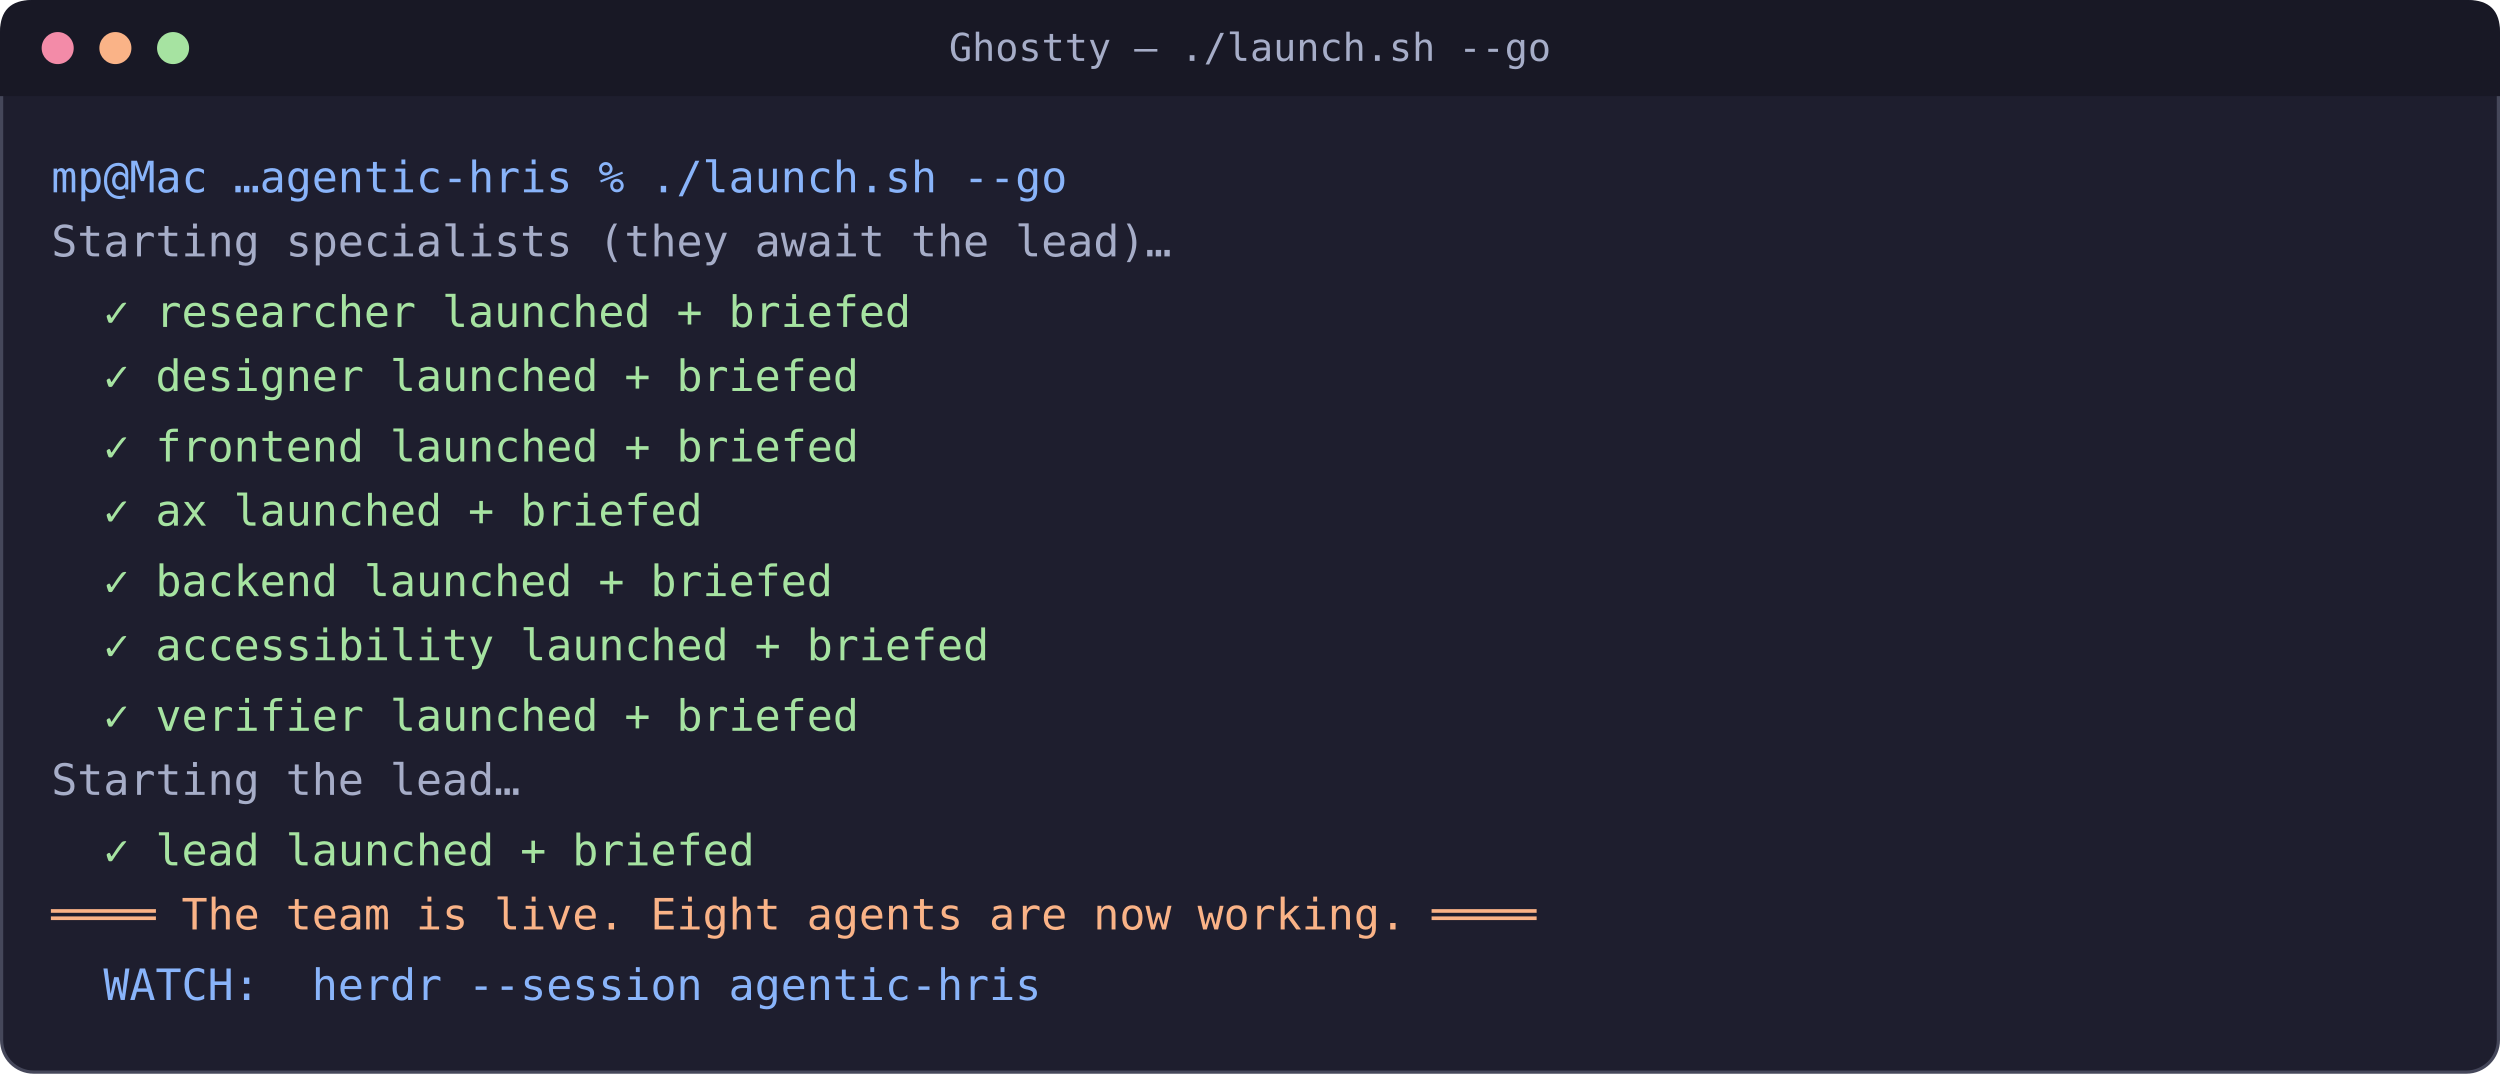
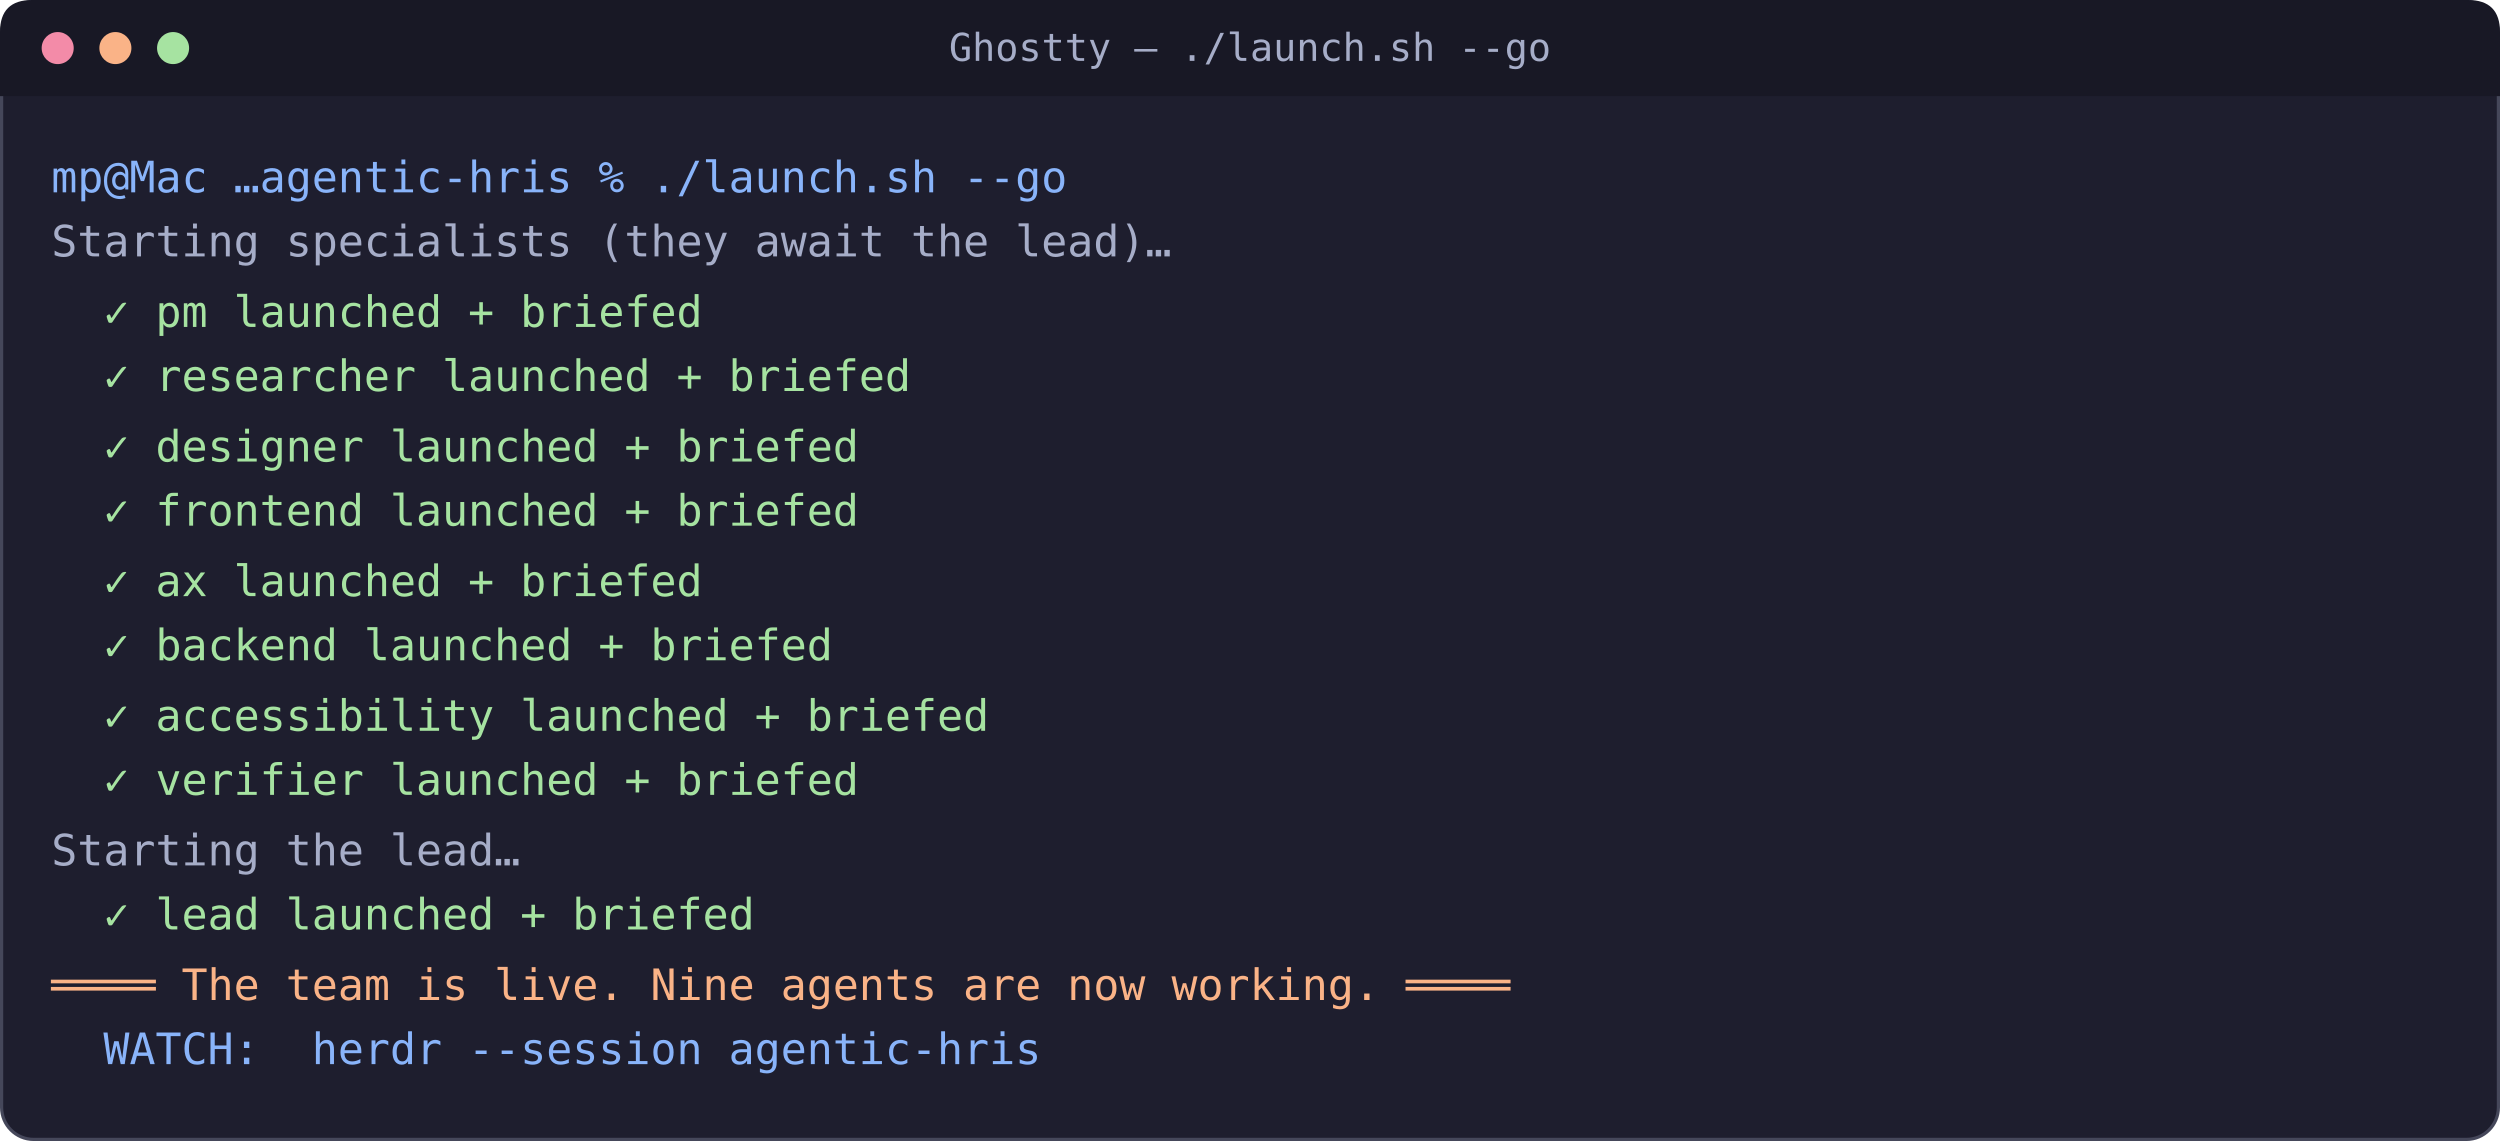
- <svg xmlns="http://www.w3.org/2000/svg" width="780" height="335" viewBox="0 0 780 335" font-family="ui-monospace, SFMono-Regular, Menlo, Consolas, monospace">
-   <rect x=".5" y=".5" width="779" height="334" rx="10" fill="#1e1e2e" stroke="#45475a" />
+ <svg xmlns="http://www.w3.org/2000/svg" width="780" height="356" viewBox="0 0 780 356" font-family="ui-monospace, SFMono-Regular, Menlo, Consolas, monospace">
+   <rect x=".5" y=".5" width="779" height="355" rx="10" fill="#1e1e2e" stroke="#45475a" />
  <path d="M0 10 Q0 0 10 0 H770 Q780 0 780 10 V30 H0 Z" fill="#181825" />
  <circle cx="18" cy="15" r="5" fill="#f38ba8" />
  <circle cx="36" cy="15" r="5" fill="#fab387" />
  <circle cx="54" cy="15" r="5" fill="#a6e3a1" />
  <text x="390.0" y="19.0" fill="#a6adc8" font-size="12" text-anchor="middle">Ghostty  —  ./launch.sh --go</text>
  <text x="16" y="60" fill="#89b4fa" font-size="13.5" xml:space="preserve">mp@Mac …agentic-hris % ./launch.sh --go</text>
  <text x="16" y="80" fill="#a6adc8" font-size="13.5" xml:space="preserve">Starting specialists (they await the lead)…</text>
-   <text x="16" y="102" fill="#a6e3a1" font-size="13.5" xml:space="preserve">  ✓ researcher launched + briefed</text>
-   <text x="16" y="122" fill="#a6e3a1" font-size="13.5" xml:space="preserve">  ✓ designer launched + briefed</text>
-   <text x="16" y="144" fill="#a6e3a1" font-size="13.5" xml:space="preserve">  ✓ frontend launched + briefed</text>
-   <text x="16" y="164" fill="#a6e3a1" font-size="13.5" xml:space="preserve">  ✓ ax launched + briefed</text>
-   <text x="16" y="186" fill="#a6e3a1" font-size="13.5" xml:space="preserve">  ✓ backend launched + briefed</text>
-   <text x="16" y="206" fill="#a6e3a1" font-size="13.5" xml:space="preserve">  ✓ accessibility launched + briefed</text>
-   <text x="16" y="228" fill="#a6e3a1" font-size="13.5" xml:space="preserve">  ✓ verifier launched + briefed</text>
-   <text x="16" y="248" fill="#a6adc8" font-size="13.5" xml:space="preserve">Starting the lead…</text>
-   <text x="16" y="270" fill="#a6e3a1" font-size="13.5" xml:space="preserve">  ✓ lead launched + briefed</text>
-   <text x="16" y="290" fill="#fab387" font-size="13.5" xml:space="preserve">════ The team is live. Eight agents are now working. ════</text>
-   <text x="16" y="312" fill="#89b4fa" font-size="13.5" xml:space="preserve">  WATCH:  herdr --session agentic-hris</text>
+   <text x="16" y="102" fill="#a6e3a1" font-size="13.5" xml:space="preserve">  ✓ pm launched + briefed</text>
+   <text x="16" y="122" fill="#a6e3a1" font-size="13.5" xml:space="preserve">  ✓ researcher launched + briefed</text>
+   <text x="16" y="144" fill="#a6e3a1" font-size="13.5" xml:space="preserve">  ✓ designer launched + briefed</text>
+   <text x="16" y="164" fill="#a6e3a1" font-size="13.5" xml:space="preserve">  ✓ frontend launched + briefed</text>
+   <text x="16" y="186" fill="#a6e3a1" font-size="13.5" xml:space="preserve">  ✓ ax launched + briefed</text>
+   <text x="16" y="206" fill="#a6e3a1" font-size="13.5" xml:space="preserve">  ✓ backend launched + briefed</text>
+   <text x="16" y="228" fill="#a6e3a1" font-size="13.5" xml:space="preserve">  ✓ accessibility launched + briefed</text>
+   <text x="16" y="248" fill="#a6e3a1" font-size="13.5" xml:space="preserve">  ✓ verifier launched + briefed</text>
+   <text x="16" y="270" fill="#a6adc8" font-size="13.5" xml:space="preserve">Starting the lead…</text>
+   <text x="16" y="290" fill="#a6e3a1" font-size="13.5" xml:space="preserve">  ✓ lead launched + briefed</text>
+   <text x="16" y="312" fill="#fab387" font-size="13.5" xml:space="preserve">════ The team is live. Nine agents are now working. ════</text>
+   <text x="16" y="332" fill="#89b4fa" font-size="13.5" xml:space="preserve">  WATCH:  herdr --session agentic-hris</text>
</svg>
